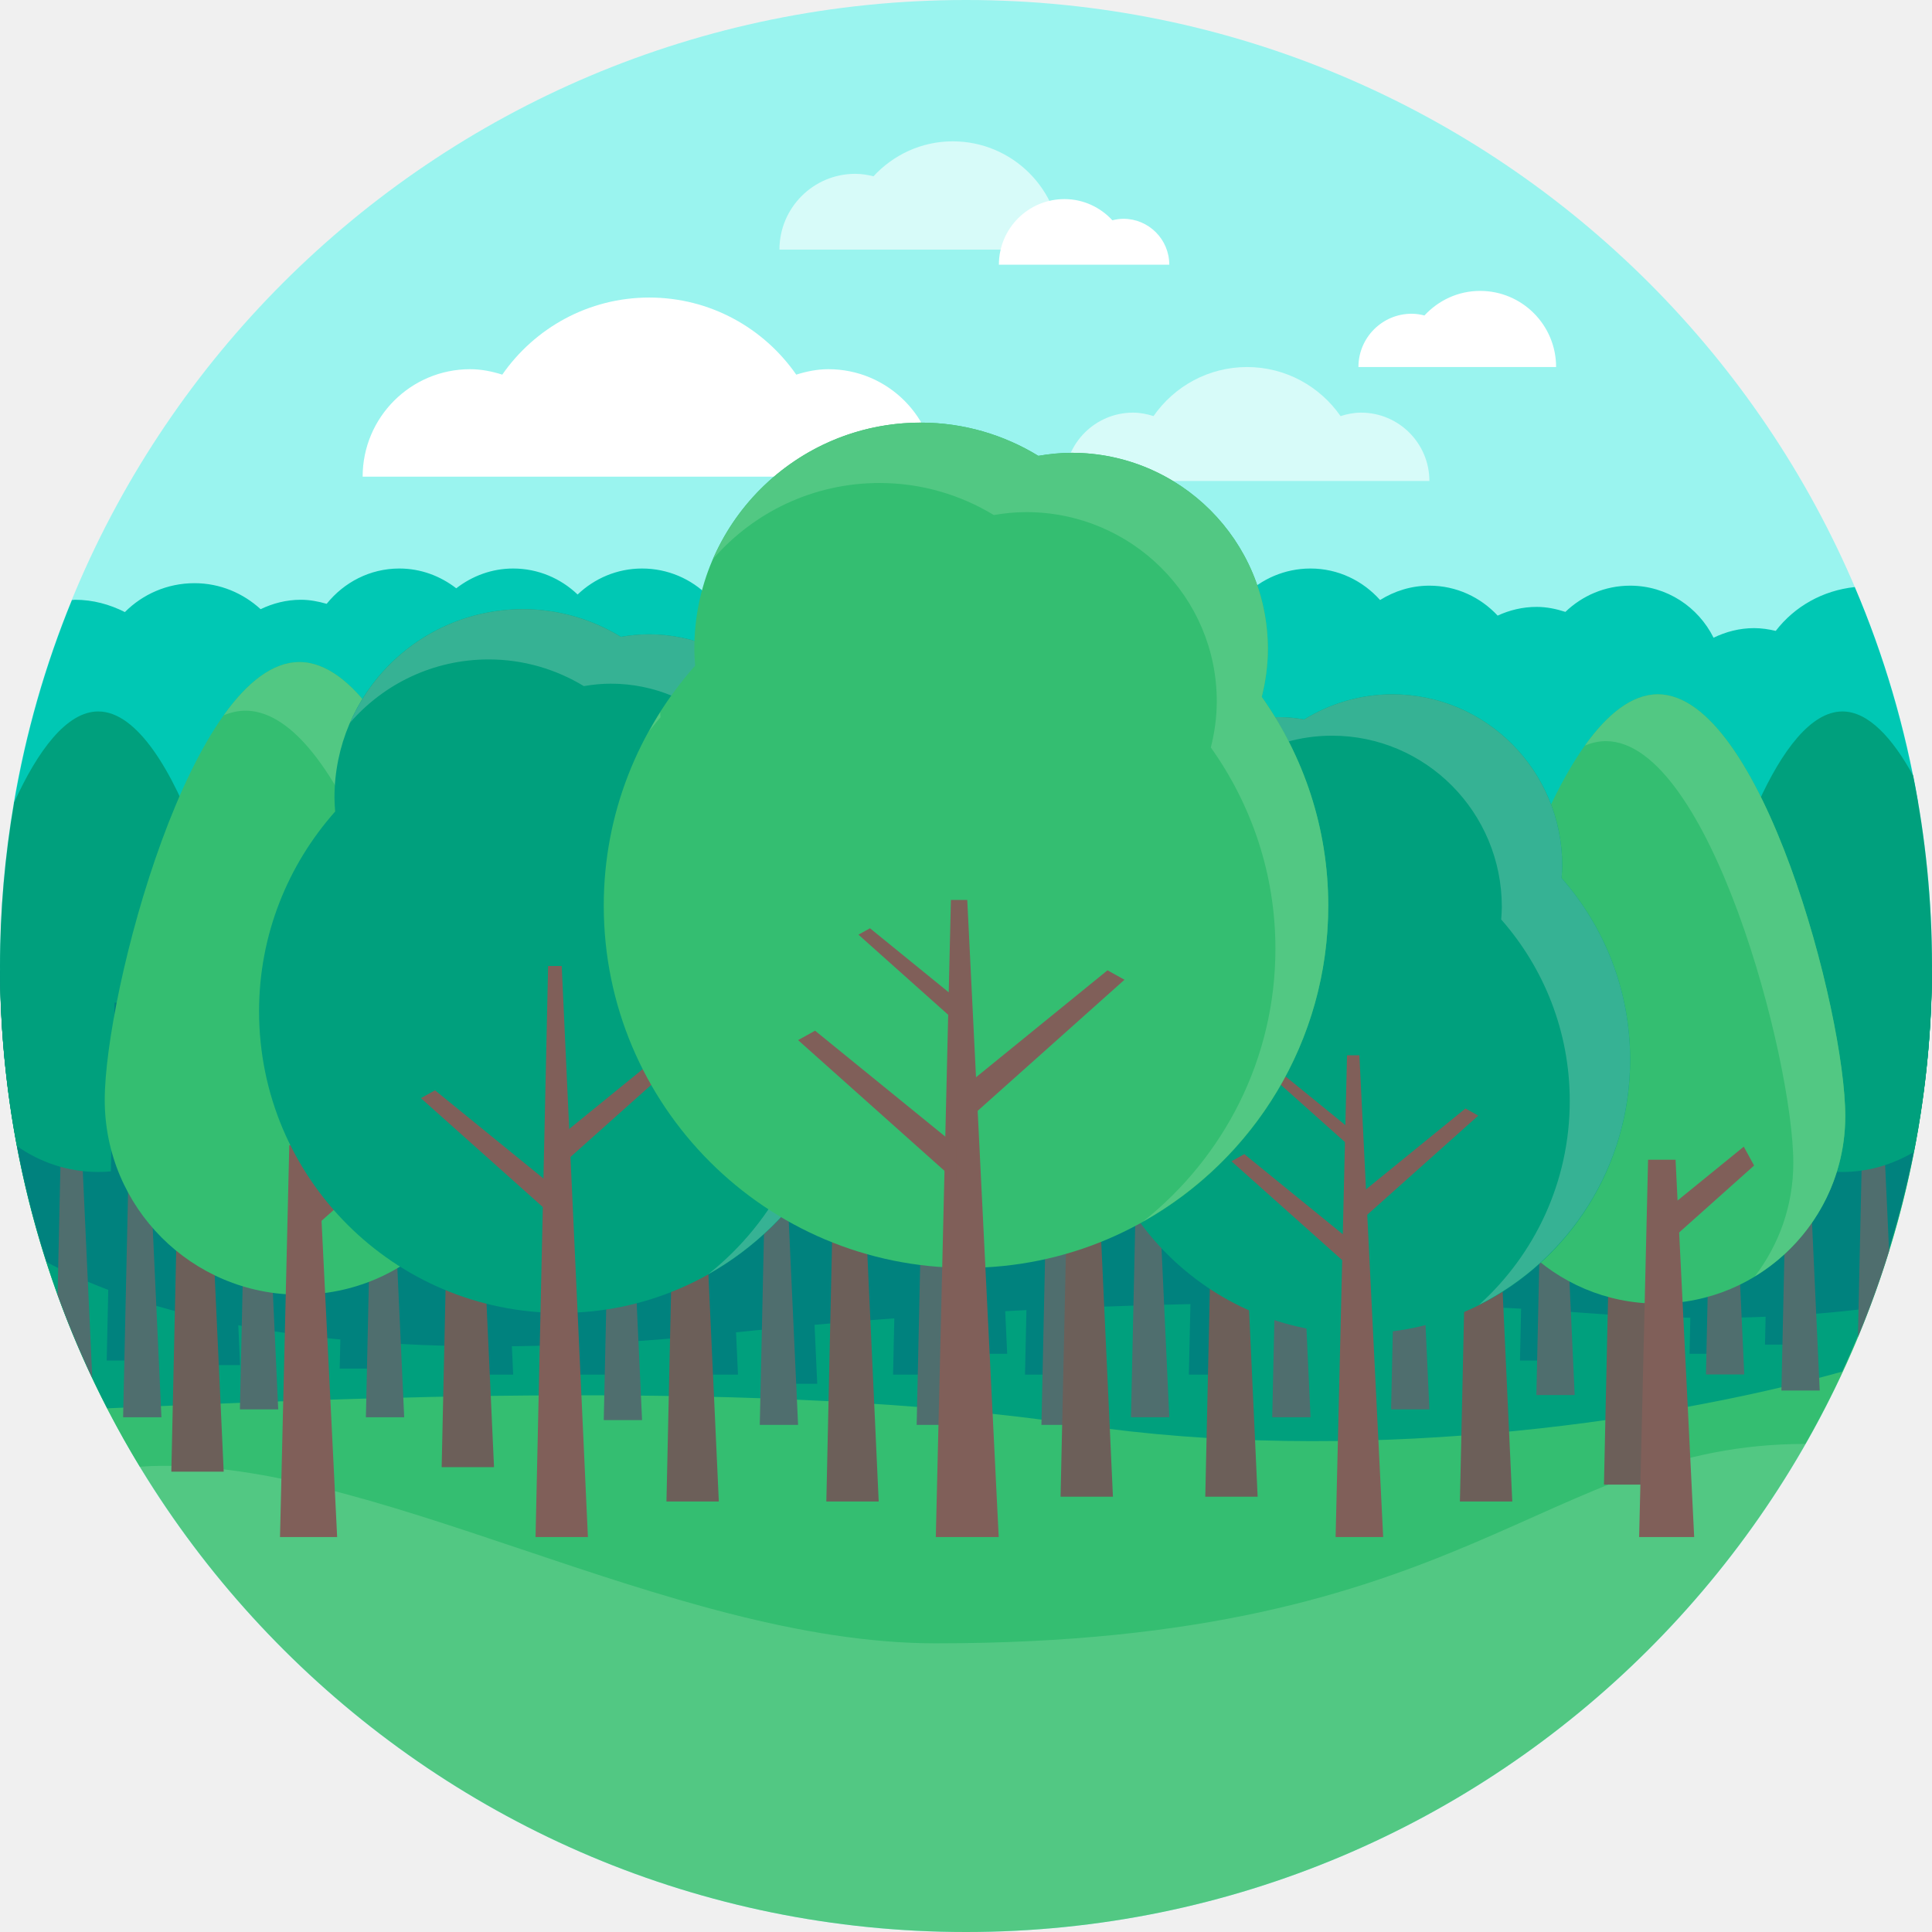
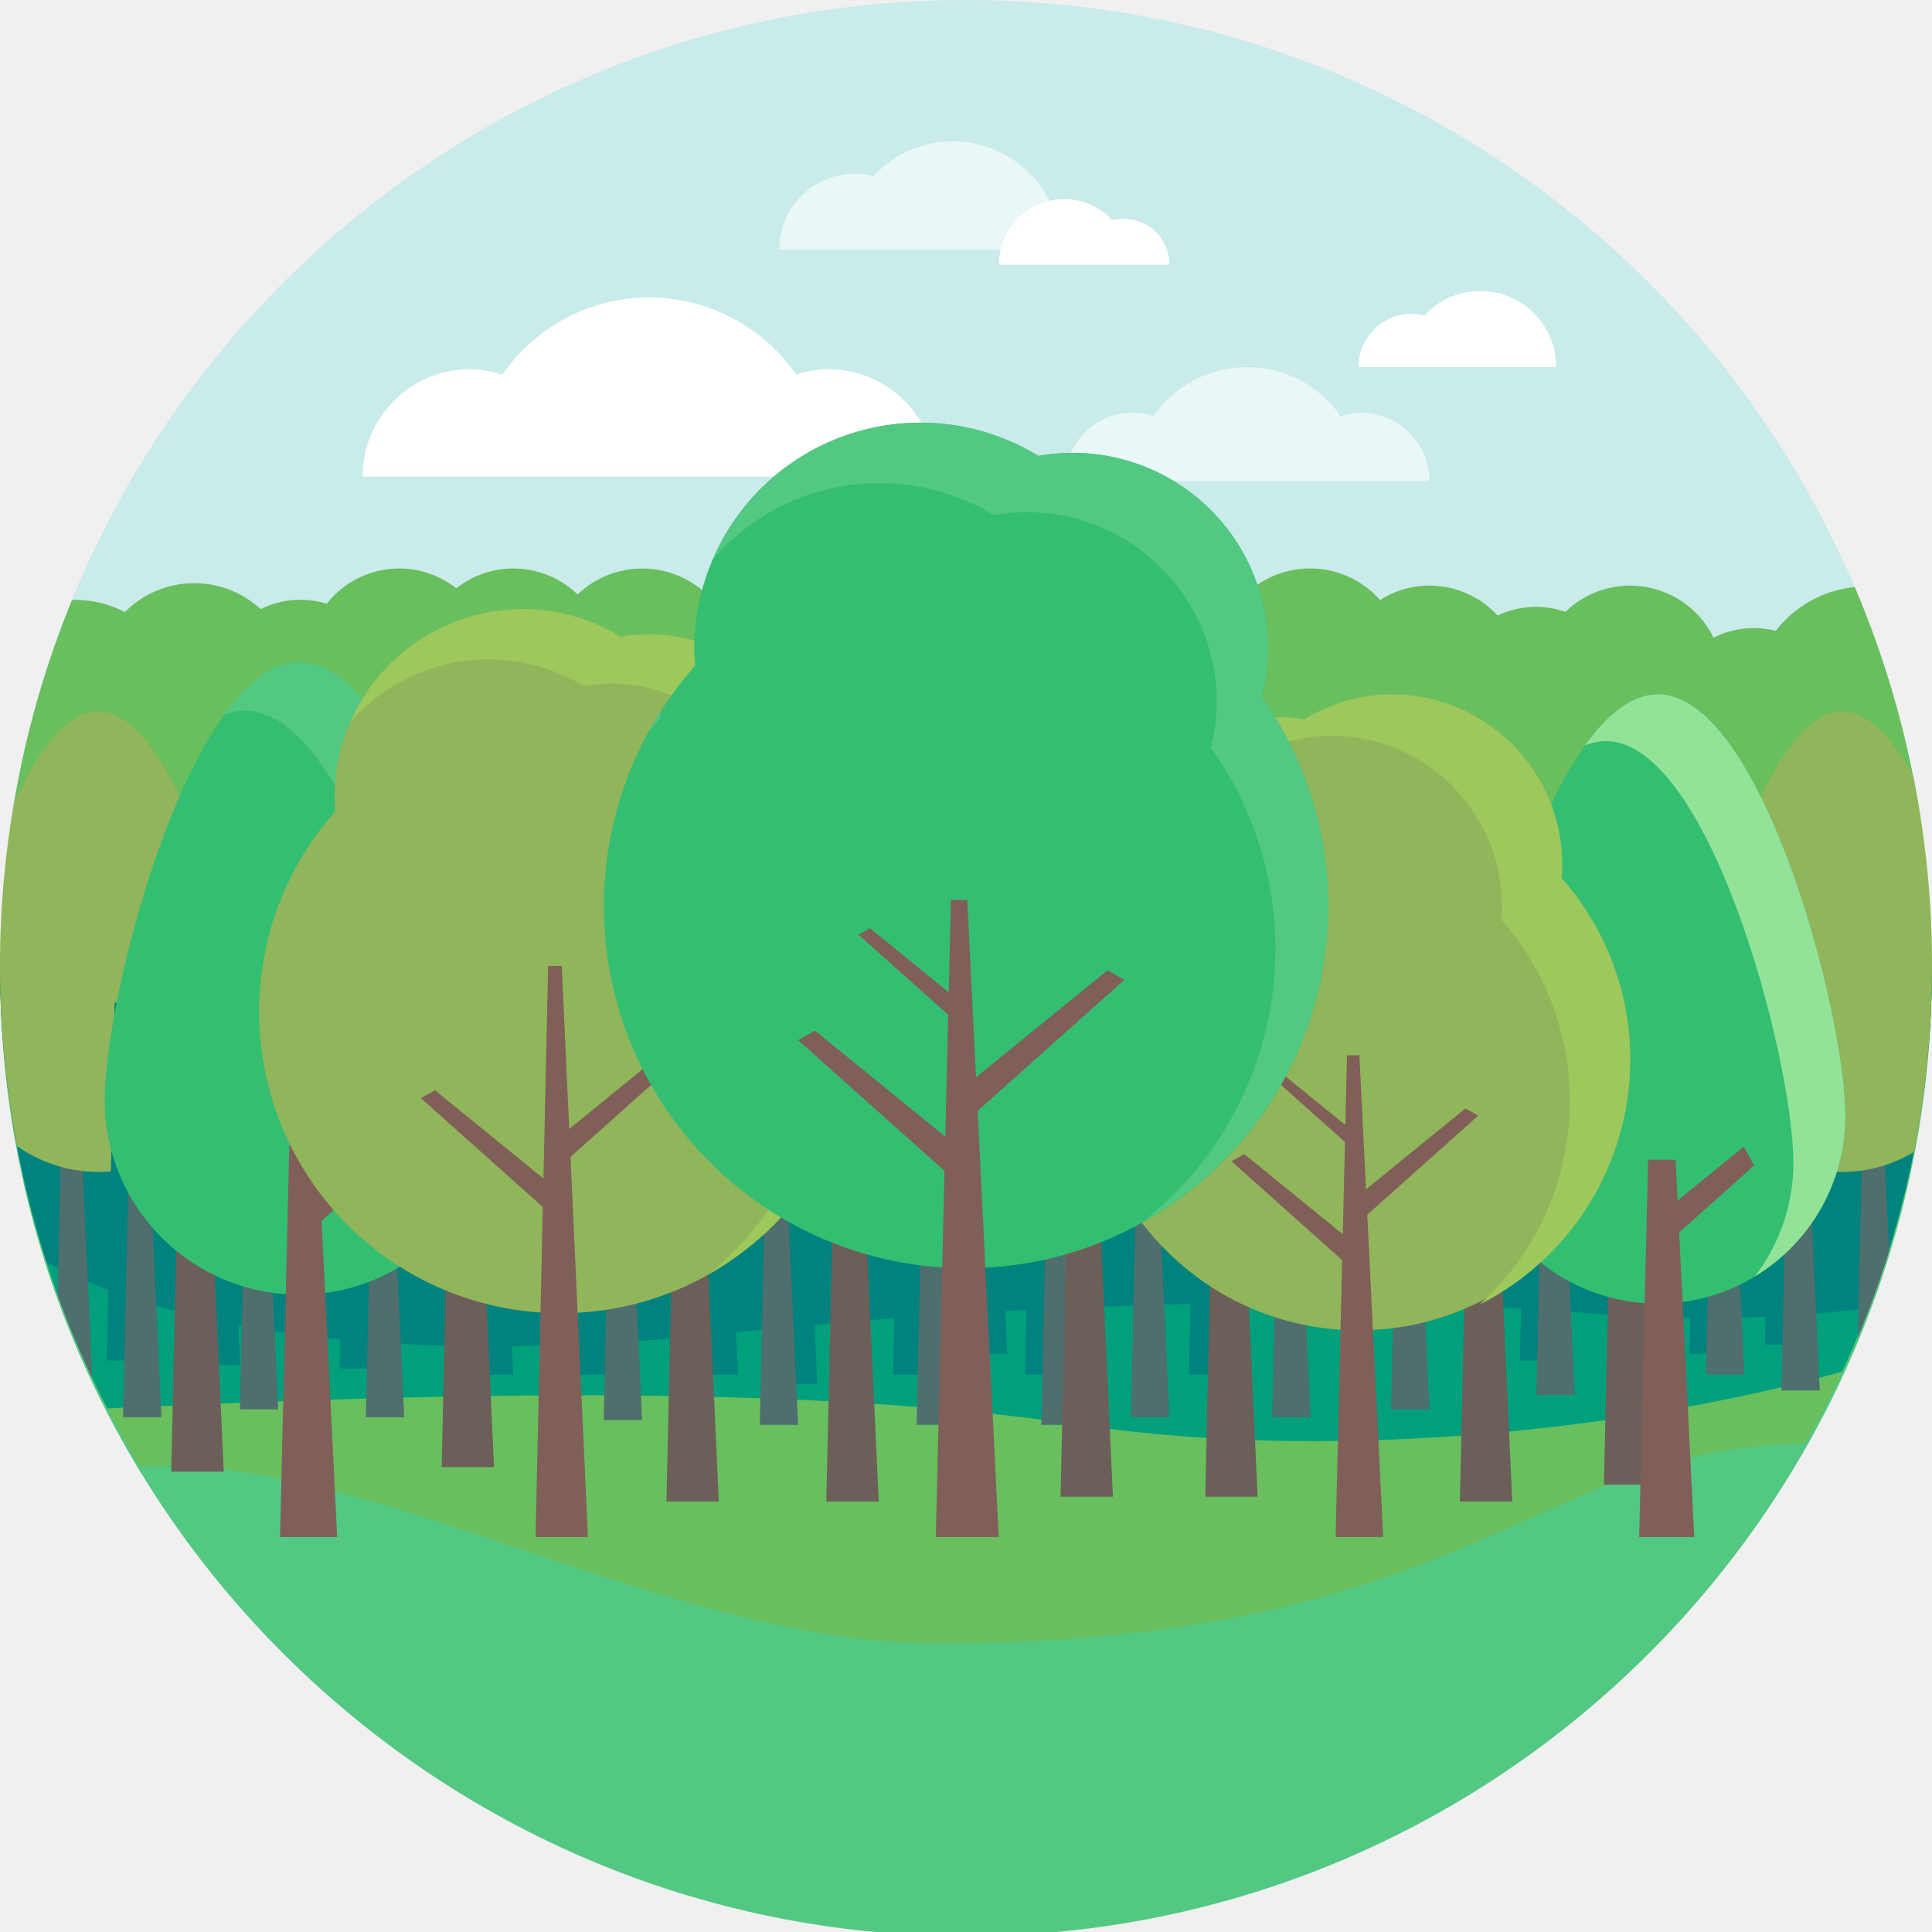
- <svg xmlns="http://www.w3.org/2000/svg" version="1.1" id="Capa_1" x="0px" y="0px" viewBox="0 0 512 512" style="enable-background:new 0 0 512 512;" xml:space="preserve">
-   <g>
-     <g>
-       <circle style="fill:#9AF4EF;" cx="256" cy="256" r="256" />
-     </g>
-     <g>
-       <path style="fill:#00C8B4;" d="M491.532,155.579c-8.513,0.899-15.987,5.164-20.941,11.616c-1.85-0.44-3.754-0.734-5.739-0.734    c-3.865,0-7.478,0.961-10.739,2.539c-4.063-8.146-12.392-13.793-22.113-13.793c-6.671,0-12.699,2.666-17.155,6.951    c-2.42-0.789-4.956-1.324-7.639-1.324c-3.692,0-7.164,0.86-10.313,2.308c-4.526-4.854-10.927-7.935-18.087-7.935    c-4.814,0-9.269,1.431-13.072,3.805c-4.541-5.084-11.075-8.348-18.428-8.348c-13.694,0-24.794,11.101-24.794,24.794    c0,13.693,11.101,24.794,24.794,24.794c4.813,0,9.269-1.431,13.072-3.805c4.541,5.084,11.075,8.348,18.428,8.348    c3.692,0,7.164-0.86,10.313-2.308c4.526,4.854,17.721,26.886,24.882,26.886c6.671,0,5.905-21.617,10.361-25.902    c2.42,0.789,4.956,1.324,7.639,1.324c3.865,0,7.478-0.961,10.739-2.539c4.063,8.146,12.392,13.794,22.113,13.794    c5.263,0,10.123-1.664,14.137-4.46c4.586,2.772,9.904,4.46,15.654,4.46c4.929,0,9.517-1.283,13.634-3.364    C504.882,192.777,499.242,173.637,491.532,155.579z" />
-     </g>
-     <g>
-       <path style="fill:#00C8B4;" d="M170.152,150.663c-6.635,0-12.628,2.643-17.078,6.887c-4.45-4.244-10.443-6.887-17.078-6.887    c-5.704,0-10.893,2.003-15.082,5.24c-4.189-3.237-9.378-5.24-15.082-5.24c-7.825,0-14.718,3.697-19.262,9.358    c-2.188-0.631-4.453-1.077-6.843-1.077c-3.833,0-7.419,0.943-10.659,2.496c-4.635-4.24-10.75-6.891-17.527-6.891    c-7.208,0-13.729,2.928-18.447,7.658c-3.99-2.019-8.435-3.263-13.212-3.263c-0.281,0-0.541,0.075-0.819,0.083    c-7.017,17.126-12.212,35.179-15.389,53.928c4.652,3.076,10.213,4.89,16.208,4.89c9.92,0,27.125,7.517,32.46,0    c2.44,0.756,4.249-4.345,6.938-4.345c4.718,0,1.342-8.185,5.159-10.377c4.223,3.336,9.488,5.41,15.288,5.41    c7.825,0,14.718-3.696,19.262-9.358c2.188,0.631,4.452,1.077,6.843,1.077c5.704,0,10.893-2.003,15.082-5.24    c4.189,3.237,9.378,5.24,15.082,5.24c6.635,0,12.627-2.643,17.077-6.887c4.45,4.244,10.443,6.887,17.078,6.887    c13.694,0,24.794-11.101,24.794-24.794C194.946,161.763,183.846,150.663,170.152,150.663z" />
-     </g>
-     <g>
-       <path style="fill:#52C883;" d="M0.029,257.143C0.648,397.999,114.999,512,256,512s255.352-114.001,255.971-254.857H0.029z" />
-     </g>
-     <g>
-       <path style="fill:#34BE71;" d="M37.069,388.687C96.667,384.571,176.618,435.5,248,435.5c141.801,0,160.667-52.846,230.422-52.846    c21.138-37.049,33.349-79.85,33.549-125.512H0.029C0.24,305.292,13.756,350.294,37.069,388.687z" />
-     </g>
-     <g>
-       <path style="fill:#00A07D;" d="M28.426,373.221c60.968-2.547,173.453-8.104,257.712,4.383    c71.333,10.571,151.195,0.112,202.046-14.107c15.031-32.376,23.62-68.347,23.787-106.354H0.029    C0.212,298.972,10.46,338.412,28.426,373.221z" />
-     </g>
-     <g>
-       <path style="fill:#00827E;" d="M12.364,334.461C51.333,355.42,115.644,361.384,192,353.391    c83.333-8.724,167.366-10.177,228.016-5.45c33.474,2.608,58.983,0.861,75.167-1.227c10.627-27.868,16.649-58,16.788-89.571H0.029    C0.147,284.118,4.504,310.075,12.364,334.461z" />
-     </g>
-     <g>
-       <path style="fill:#4F6E6E;" d="M492.365,354.321c3.1-7.444,5.867-15.06,8.264-22.84l-3.408-74.338h-2.717L492.365,354.321z" />
-     </g>
-     <g>
-       <path style="fill:#4F6E6E;" d="M24.453,365.156l-4.752-103.645h-2.64l-1.796,81.593C17.988,350.628,21.064,357.979,24.453,365.156    z" />
-     </g>
-     <g>
-       <path style="fill:#00A07D;" d="M488.273,188.542c-8.368,0-16.07,10.438-22.313,24.182c-2.398,14.075-3.716,28.518-3.716,43.276    c0,16.324,1.593,32.268,4.514,47.743c6.1,4.283,13.495,6.841,21.515,6.841c6.94,0,13.359-2.013,18.937-5.296    C510.323,289.334,512,272.866,512,256c0-17.284-1.738-34.159-5.003-50.482C501.481,195.511,495.1,188.542,488.273,188.542z" />
-     </g>
-     <g>
-       <path style="fill:#00A07D;" d="M4.514,303.743c6.1,4.283,13.495,6.841,21.515,6.841c20.739,0,37.552-16.813,37.552-37.551    c0-20.739-16.813-84.491-37.552-84.491c-8.368,0-16.07,10.438-22.313,24.182C1.318,226.799,0,241.242,0,256    C0,272.324,1.593,288.268,4.514,303.743z" />
-     </g>
-     <g>
-       <polygon style="fill:#00827E;" points="246.826,364.283 236.674,364.283 239.11,253.571 241.75,253.571   " />
-     </g>
-     <g>
-       <polygon style="fill:#00827E;" points="216.576,366.712 206.424,366.712 208.86,256 211.5,256   " />
-     </g>
-     <g>
-       <polygon style="fill:#00827E;" points="280.334,364.283 271.638,364.283 273.725,269.452 275.986,269.452   " />
-     </g>
-     <g>
-       <polygon style="fill:#00827E;" points="266.911,358.771 258.215,358.771 260.302,263.94 262.563,263.94   " />
-     </g>
-     <g>
-       <polygon style="fill:#00827E;" points="323.759,364.283 315.063,364.283 317.15,269.452 319.411,269.452   " />
-     </g>
-     <g>
-       <polygon style="fill:#00827E;" points="411.501,360.558 402.806,360.558 404.893,265.727 407.153,265.727   " />
-     </g>
-     <g>
-       <polygon style="fill:#00827E;" points="456.441,358.771 447.745,358.771 449.832,263.94 452.093,263.94   " />
-     </g>
-     <g>
-       <polygon style="fill:#00827E;" points="476.441,356.342 467.745,356.342 469.832,261.511 472.093,261.511   " />
-     </g>
-     <g>
-       <polygon style="fill:#00827E;" points="63.63,361.762 54.934,361.762 57.021,266.931 59.282,266.931   " />
-     </g>
-     <g>
-       <polygon style="fill:#00827E;" points="36.973,360.558 28.277,360.558 30.364,265.727 32.625,265.727   " />
-     </g>
-     <g>
-       <polygon style="fill:#00827E;" points="195.571,364.283 185.419,364.283 187.855,253.571 190.495,253.571   " />
-     </g>
-     <g>
-       <polygon style="fill:#00827E;" points="160.879,364.283 150.727,364.283 153.163,253.571 155.803,253.571   " />
-     </g>
-     <g>
-       <polygon style="fill:#00827E;" points="135.997,364.283 125.845,364.283 128.281,253.571 130.921,253.571   " />
-     </g>
-     <g>
-       <polygon style="fill:#00827E;" points="100.177,362.689 90.025,362.689 92.462,251.977 95.101,251.977   " />
-     </g>
-     <g>
-       <polygon style="fill:#4F6E6E;" points="286.138,377.604 275.986,377.604 278.423,266.893 281.062,266.893   " />
-     </g>
-     <g>
-       <polygon style="fill:#4F6E6E;" points="309.873,375.586 299.721,375.586 302.157,264.875 304.797,264.875   " />
-     </g>
-     <g>
-       <polygon style="fill:#4F6E6E;" points="347.305,375.586 337.153,375.586 339.59,264.875 342.229,264.875   " />
-     </g>
-     <g>
-       <polygon style="fill:#4F6E6E;" points="378.805,373.495 368.653,373.495 371.09,262.783 373.729,262.783   " />
-     </g>
-     <g>
-       <polygon style="fill:#4F6E6E;" points="417.305,369.702 407.153,369.702 409.59,258.99 412.229,258.99   " />
-     </g>
-     <g>
-       <polygon style="fill:#4F6E6E;" points="462.245,364.238 452.093,364.238 454.529,253.526 457.169,253.526   " />
-     </g>
-     <g>
-       <polygon style="fill:#4F6E6E;" points="482.245,368.499 472.093,368.499 474.529,257.787 477.169,257.787   " />
-     </g>
-     <g>
-       <polygon style="fill:#4F6E6E;" points="73.732,373.495 63.58,373.495 66.017,262.783 68.656,262.783   " />
-     </g>
-     <g>
-       <polygon style="fill:#4F6E6E;" points="42.777,375.586 32.625,375.586 35.062,264.875 37.701,264.875   " />
-     </g>
-     <g>
-       <polygon style="fill:#6C5F59;" points="190.495,397.915 176.618,397.915 179.948,246.582 183.556,246.582   " />
-     </g>
-     <g>
-       <polygon style="fill:#6C5F59;" points="232.863,397.915 218.986,397.915 222.317,246.582 225.924,246.582   " />
-     </g>
-     <g>
-       <polygon style="fill:#6C5F59;" points="294.939,396.648 281.062,396.648 284.393,245.315 288.001,245.315   " />
-     </g>
-     <g>
-       <polygon style="fill:#6C5F59;" points="333.288,396.648 319.411,396.648 322.741,245.315 326.349,245.315   " />
-     </g>
-     <g>
-       <polygon style="fill:#6C5F59;" points="400.767,397.915 386.89,397.915 390.221,246.582 393.829,246.582   " />
-     </g>
-     <g>
-       <polygon style="fill:#6C5F59;" points="438.938,393.439 425.062,393.439 428.392,242.105 432,242.105   " />
-     </g>
-     <g>
-       <polygon style="fill:#6C5F59;" points="130.921,388.81 117.044,388.81 120.374,237.476 123.982,237.476   " />
-     </g>
-     <g>
-       <polygon style="fill:#4F6E6E;" points="107.116,375.586 96.964,375.586 99.4,264.875 102.04,264.875   " />
-     </g>
-     <g>
-       <polygon style="fill:#4F6E6E;" points="170.152,376.337 160,376.337 162.436,265.626 165.076,265.626   " />
-     </g>
-     <g>
-       <polygon style="fill:#4F6E6E;" points="211.5,377.604 201.348,377.604 203.785,266.893 206.424,266.893   " />
-     </g>
-     <g>
-       <polygon style="fill:#4F6E6E;" points="253.076,377.604 242.924,377.604 245.36,266.893 248,266.893   " />
-     </g>
-     <g>
-       <polygon style="fill:#6C5F59;" points="59.282,390.013 45.405,390.013 48.735,238.679 52.343,238.679   " />
-     </g>
-     <g>
-       <g>
-         <path style="fill:#34BE71;" d="M489.016,295.785c0,27.439-22.243,49.682-49.682,49.682s-49.682-22.243-49.682-49.682     S411.895,184,439.334,184S489.016,268.346,489.016,295.785z" />
-       </g>
-       <g>
-         <polygon style="fill:#805F59;" points="436.758,307.333 434.389,407.333 448.975,407.333 444.04,307.333    " />
-       </g>
-       <g>
-         <polygon style="fill:#805F59;" points="439.334,322.409 462.118,303.877 464.852,308.882 439.334,331.667    " />
-       </g>
-       <g>
-         <path style="fill:#52C883;" d="M439.333,184c-6.852,0-13.379,5.261-19.317,13.58c1.822-0.743,3.671-1.171,5.547-1.171     c27.438,0,49.682,84.346,49.682,111.785c0,11.295-3.813,21.675-10.162,30.021c14.33-8.716,23.933-24.431,23.933-42.43     C489.016,268.346,466.772,184,439.333,184z" />
-       </g>
-     </g>
-     <g>
-       <g>
-         <path style="fill:#34BE71;" d="M130.921,291.518c0,28.488-23.094,51.583-51.583,51.583s-51.583-23.094-51.583-51.583     S50.85,175.457,79.338,175.457S130.921,263.03,130.921,291.518z" />
-       </g>
-       <g>
-         <polygon style="fill:#805F59;" points="76.664,303.508 74.204,407.333 89.349,407.333 84.224,303.508    " />
-       </g>
-       <g>
-         <polygon style="fill:#805F59;" points="79.338,319.16 102.994,299.92 105.833,305.116 79.338,328.772    " />
-       </g>
-       <g>
-         <path style="fill:#52C883;" d="M79.338,175.457c-7.114,0-13.891,5.462-20.056,14.1c1.891-0.772,3.811-1.216,5.759-1.216     c28.488,0,51.583,87.573,51.583,116.061c0,11.727-3.959,22.504-10.551,31.169c14.878-9.05,24.848-25.366,24.848-44.053     C130.921,263.03,107.827,175.457,79.338,175.457z" />
-       </g>
-     </g>
-     <g>
-       <path style="fill:#FFFFFF;" d="M219.536,97.841c-2.989,0-5.813,0.588-8.52,1.442c-8.575-12.327-22.8-20.431-38.954-20.431    s-30.379,8.104-38.954,20.431c-2.707-0.854-5.531-1.442-8.52-1.442c-15.731,0-28.484,12.753-28.484,28.484H248.02    C248.02,110.594,235.267,97.841,219.536,97.841z" />
-     </g>
-     <g style="opacity:0.6;">
-       <path style="fill:#FFFFFF;" d="M360.683,109.351c-1.901,0-3.698,0.374-5.421,0.917c-5.456-7.843-14.506-12.999-24.784-12.999    c-10.278,0-19.328,5.156-24.783,12.999c-1.722-0.543-3.519-0.917-5.421-0.917c-10.009,0-18.122,8.114-18.122,18.122h96.653    C378.805,117.465,370.692,109.351,360.683,109.351z" />
-     </g>
-     <g>
-       <g>
-         <path style="fill:#00A07D;" d="M301.218,238.964c-0.766-3.075-1.217-6.276-1.217-9.591c0-21.717,17.461-39.323,39-39.323     c2.262,0,4.465,0.236,6.621,0.609C352.441,186.462,360.426,184,369,184c24.853,0,45,20.314,45,45.372     c0,1.124-0.087,2.227-0.167,3.33C425.101,245.516,432,262.323,432,280.795c0,40.093-32.235,72.596-72,72.596     s-72-32.503-72-72.596C288.001,265.203,292.921,250.794,301.218,238.964z" />
-       </g>
-       <g>
-         <g>
-           <polygon style="fill:#805F59;" points="366.554,407.333 353.951,407.333 356.975,279.66 360.252,279.66     " />
+ <svg xmlns="http://www.w3.org/2000/svg" id="trees" viewBox="0 0 110.334 110.334">
+   <defs>
+     <style>
+       .cls-1 {
+         fill: #c9ebe9;
+       }
+ 
+       .cls-2 {
+         fill: #69be5d;
+       }
+ 
+       .cls-3 {
+         fill: #52c883;
+       }
+ 
+       .cls-4 {
+         fill: #00a07d;
+       }
+ 
+       .cls-5 {
+         fill: #00827e;
+       }
+ 
+       .cls-6 {
+         fill: #4f6e6e;
+       }
+ 
+       .cls-7 {
+         fill: #91b55a;
+       }
+ 
+       .cls-8 {
+         fill: #6c5f59;
+       }
+ 
+       .cls-9 {
+         fill: #34be71;
+       }
+ 
+       .cls-10 {
+         fill: #805f59;
+       }
+ 
+       .cls-11 {
+         fill: #92e398;
+       }
+ 
+       .cls-12 {
+         fill: #fff;
+       }
+ 
+       .cls-13 {
+         opacity: 0.6;
+       }
+ 
+       .cls-14 {
+         fill: #9dc85c;
+       }
+     </style>
+   </defs>
+   <g id="Group_1" data-name="Group 1" transform="translate(0)">
+     <circle id="Ellipse_3" data-name="Ellipse 3" class="cls-1" cx="55.167" cy="55.167" r="55.167" />
+   </g>
+   <g id="Group_2" data-name="Group 2" transform="translate(69.5 32.468)">
+     <path id="Path_1" data-name="Path 1" class="cls-2" d="M358.935,151.723a6.523,6.523,0,0,0-4.513,2.5,5.079,5.079,0,0,0-3.551.389,5.308,5.308,0,0,0-8.462-1.474,5.073,5.073,0,0,0-3.869.212,5.278,5.278,0,0,0-6.715-.89,5.343,5.343,0,1,0-1.154,8.067,5.26,5.26,0,0,0,6.194,1.3c.975,1.046,3.819,5.794,5.362,5.794,1.438,0,1.272-4.658,2.233-5.582a5.051,5.051,0,0,0,3.96-.262,5.307,5.307,0,0,0,7.812,2.011,6.361,6.361,0,0,0,6.311.236A54.772,54.772,0,0,0,358.935,151.723Z" transform="translate(-322.512 -150.664)" />
+   </g>
+   <g id="Group_3" data-name="Group 3" transform="translate(0.792 32.467)">
+     <path id="Path_2" data-name="Path 2" class="cls-2" d="M39.549,150.663a5.315,5.315,0,0,0-3.68,1.484,5.276,5.276,0,0,0-6.93-.355,5.264,5.264,0,0,0-7.4.887,5.024,5.024,0,0,0-3.772.306,5.58,5.58,0,0,0-7.752.165,6.277,6.277,0,0,0-2.847-.7c-.061,0-.117.016-.176.018a54.761,54.761,0,0,0-3.316,11.621,6.31,6.31,0,0,0,3.493,1.054c2.138,0,5.845,1.62,7,0,.526.163.916-.936,1.5-.936,1.017,0,.289-1.764,1.112-2.236a5.262,5.262,0,0,0,7.445-.851,5.1,5.1,0,0,0,4.725-.9,5.276,5.276,0,0,0,6.93-.355,5.339,5.339,0,1,0,3.68-9.2Z" transform="translate(-3.674 -150.663)" />
+   </g>
+   <g id="Group_4" data-name="Group 4" transform="translate(0.006 55.413)">
+     <path id="Path_3" data-name="Path 3" class="cls-3" d="M.029,257.143a55.161,55.161,0,0,0,110.322,0Z" transform="translate(-0.029 -257.143)" />
+   </g>
+   <g id="Group_5" data-name="Group 5" transform="translate(0.006 55.413)">
+     <path id="Path_4" data-name="Path 4" class="cls-2" d="M8.011,285.489c12.843-.887,30.072,10.088,45.455,10.088,30.558,0,34.623-11.388,49.655-11.388a54.894,54.894,0,0,0,7.23-27.047H.029A54.907,54.907,0,0,0,8.011,285.489Z" transform="translate(-0.029 -257.142)" />
+   </g>
+   <g id="Group_6" data-name="Group 6" transform="translate(0.006 55.413)">
+     <path id="Path_5" data-name="Path 5" class="cls-4" d="M6.148,282.157c13.138-.549,37.378-1.746,55.536.945,15.372,2.278,32.582.024,43.54-3.04a54.844,54.844,0,0,0,5.126-22.919H.029A54.907,54.907,0,0,0,6.148,282.157Z" transform="translate(-0.029 -257.143)" />
+   </g>
+   <g id="Group_7" data-name="Group 7" transform="translate(0.006 55.413)">
+     <path id="Path_6" data-name="Path 6" class="cls-5" d="M2.687,273.8c8.4,4.517,22.256,5.8,38.711,4.079,17.958-1.88,36.067-2.193,49.137-1.174a79.368,79.368,0,0,0,16.2-.264,54.711,54.711,0,0,0,3.618-19.3H.029A55,55,0,0,0,2.687,273.8Z" transform="translate(-0.029 -257.143)" />
+   </g>
+   <g id="Group_8" data-name="Group 8" transform="translate(106.103 55.413)">
+     <path id="Path_7" data-name="Path 7" class="cls-6" d="M492.365,278.085q1-2.406,1.781-4.922l-.734-16.02h-.586Z" transform="translate(-492.365 -257.143)" />
+   </g>
+   <g id="Group_9" data-name="Group 9" transform="translate(3.29 56.355)">
+     <path id="Path_8" data-name="Path 8" class="cls-6" d="M17.245,283.846l-1.024-22.335h-.569l-.387,17.583Q16.145,281.526,17.245,283.846Z" transform="translate(-15.265 -261.511)" />
+   </g>
+   <g id="Group_10" data-name="Group 10" transform="translate(99.612 40.63)">
+     <path id="Path_9" data-name="Path 9" class="cls-7" d="M467.853,188.542c-1.8,0-3.463,2.249-4.808,5.211a54.8,54.8,0,0,0,.172,19.614,7.952,7.952,0,0,0,8.717.333,55.294,55.294,0,0,0-.046-21.5C470.7,190.044,469.324,188.542,467.853,188.542Z" transform="translate(-462.244 -188.542)" />
+   </g>
+   <g id="Group_11" data-name="Group 11" transform="translate(0 40.63)">
+     <path id="Path_10" data-name="Path 10" class="cls-7" d="M.973,213.367A8.077,8.077,0,0,0,13.7,206.75c0-4.469-3.623-18.207-8.092-18.207-1.8,0-3.463,2.249-4.808,5.211a54.8,54.8,0,0,0,.172,19.614Z" transform="translate(0 -188.542)" />
+   </g>
+   <g id="Group_12" data-name="Group 12" transform="translate(51.002 54.644)">
+     <path id="Path_11" data-name="Path 11" class="cls-5" d="M238.862,277.429h-2.188l.525-23.858h.569Z" transform="translate(-236.674 -253.571)" />
+   </g>
+   <g id="Group_13" data-name="Group 13" transform="translate(44.484 55.167)">
+     <path id="Path_12" data-name="Path 12" class="cls-5" d="M208.612,279.858h-2.188L206.949,256h.569Z" transform="translate(-206.424 -256)" />
+   </g>
+   <g id="Group_14" data-name="Group 14" transform="translate(58.537 58.066)">
+     <path id="Path_13" data-name="Path 13" class="cls-5" d="M273.512,289.888h-1.874l.45-20.436h.487Z" transform="translate(-271.638 -269.452)" />
+   </g>
+   <g id="Group_15" data-name="Group 15" transform="translate(55.644 56.878)">
+     <path id="Path_14" data-name="Path 14" class="cls-5" d="M260.089,284.376h-1.874l.45-20.436h.487Z" transform="translate(-258.215 -263.94)" />
+   </g>
+   <g id="Group_16" data-name="Group 16" transform="translate(67.895 58.066)">
+     <path id="Path_15" data-name="Path 15" class="cls-5" d="M316.937,289.888h-1.874l.45-20.436H316Z" transform="translate(-315.063 -269.452)" />
+   </g>
+   <g id="Group_17" data-name="Group 17" transform="translate(86.803 57.263)">
+     <path id="Path_16" data-name="Path 16" class="cls-5" d="M404.68,286.163h-1.874l.45-20.436h.487Z" transform="translate(-402.806 -265.727)" />
+   </g>
+   <g id="Group_18" data-name="Group 18" transform="translate(96.487 56.878)">
+     <path id="Path_17" data-name="Path 17" class="cls-5" d="M449.619,284.376h-1.874l.45-20.436h.487Z" transform="translate(-447.745 -263.94)" />
+   </g>
+   <g id="Group_19" data-name="Group 19" transform="translate(100.797 56.355)">
+     <path id="Path_18" data-name="Path 18" class="cls-5" d="M469.619,281.947h-1.874l.45-20.436h.487Z" transform="translate(-467.745 -261.511)" />
+   </g>
+   <g id="Group_20" data-name="Group 20" transform="translate(11.838 57.523)">
+     <path id="Path_19" data-name="Path 19" class="cls-5" d="M56.808,287.367H54.934l.45-20.436h.487Z" transform="translate(-54.934 -266.931)" />
+   </g>
+   <g id="Group_21" data-name="Group 21" transform="translate(6.094 57.263)">
+     <path id="Path_20" data-name="Path 20" class="cls-5" d="M30.151,286.163H28.277l.45-20.436h.487Z" transform="translate(-28.277 -265.727)" />
+   </g>
+   <g id="Group_22" data-name="Group 22" transform="translate(39.957 54.644)">
+     <path id="Path_21" data-name="Path 21" class="cls-5" d="M187.607,277.429h-2.188l.525-23.858h.569Z" transform="translate(-185.419 -253.571)" />
+   </g>
+   <g id="Group_23" data-name="Group 23" transform="translate(32.481 54.644)">
+     <path id="Path_22" data-name="Path 22" class="cls-5" d="M152.915,277.429h-2.188l.525-23.858h.569Z" transform="translate(-150.727 -253.571)" />
+   </g>
+   <g id="Group_24" data-name="Group 24" transform="translate(27.119 54.644)">
+     <path id="Path_23" data-name="Path 23" class="cls-5" d="M128.033,277.429h-2.188l.525-23.858h.569Z" transform="translate(-125.845 -253.571)" />
+   </g>
+   <g id="Group_25" data-name="Group 25" transform="translate(19.4 54.3)">
+     <path id="Path_24" data-name="Path 24" class="cls-5" d="M92.213,275.835H90.025l.525-23.858h.569Z" transform="translate(-90.025 -251.977)" />
+   </g>
+   <g id="Group_26" data-name="Group 26" transform="translate(59.474 57.514)">
+     <path id="Path_25" data-name="Path 25" class="cls-6" d="M278.174,290.751h-2.188l.525-23.858h.569Z" transform="translate(-275.986 -266.893)" />
+   </g>
+   <g id="Group_27" data-name="Group 27" transform="translate(64.589 57.08)">
+     <path id="Path_26" data-name="Path 26" class="cls-6" d="M301.909,288.733h-2.188l.525-23.858h.569Z" transform="translate(-299.721 -264.875)" />
+   </g>
+   <g id="Group_28" data-name="Group 28" transform="translate(72.655 57.08)">
+     <path id="Path_27" data-name="Path 27" class="cls-6" d="M339.341,288.733h-2.188l.525-23.858h.569Z" transform="translate(-337.153 -264.875)" />
+   </g>
+   <g id="Group_29" data-name="Group 29" transform="translate(79.443 56.629)">
+     <path id="Path_28" data-name="Path 28" class="cls-6" d="M370.841,286.641h-2.188l.525-23.858h.569Z" transform="translate(-368.653 -262.783)" />
+   </g>
+   <g id="Group_30" data-name="Group 30" transform="translate(87.74 55.811)">
+     <path id="Path_29" data-name="Path 29" class="cls-6" d="M409.341,282.848h-2.188l.525-23.858h.569Z" transform="translate(-407.153 -258.99)" />
+   </g>
+   <g id="Group_31" data-name="Group 31" transform="translate(97.424 54.634)">
+     <path id="Path_30" data-name="Path 30" class="cls-6" d="M454.281,277.384h-2.188l.525-23.858h.569Z" transform="translate(-452.093 -253.526)" />
+   </g>
+   <g id="Group_32" data-name="Group 32" transform="translate(101.734 55.552)">
+     <path id="Path_31" data-name="Path 31" class="cls-6" d="M474.281,281.645h-2.188l.525-23.858h.569Z" transform="translate(-472.093 -257.787)" />
+   </g>
+   <g id="Group_33" data-name="Group 33" transform="translate(13.701 56.629)">
+     <path id="Path_32" data-name="Path 32" class="cls-6" d="M65.768,286.641H63.58l.525-23.858h.569Z" transform="translate(-63.58 -262.783)" />
+   </g>
+   <g id="Group_34" data-name="Group 34" transform="translate(7.031 57.08)">
+     <path id="Path_33" data-name="Path 33" class="cls-6" d="M34.813,288.733H32.625l.525-23.858h.569Z" transform="translate(-32.625 -264.875)" />
+   </g>
+   <g id="Group_35" data-name="Group 35" transform="translate(38.061 53.138)">
+     <path id="Path_34" data-name="Path 34" class="cls-8" d="M179.608,279.194h-2.99l.718-32.612h.778Z" transform="translate(-176.618 -246.582)" />
+   </g>
+   <g id="Group_36" data-name="Group 36" transform="translate(47.191 53.138)">
+     <path id="Path_35" data-name="Path 35" class="cls-8" d="M221.976,279.194h-2.99l.718-32.612h.777Z" transform="translate(-218.986 -246.582)" />
+   </g>
+   <g id="Group_37" data-name="Group 37" transform="translate(60.568 52.864)">
+     <path id="Path_36" data-name="Path 36" class="cls-8" d="M284.052,277.927h-2.99l.718-32.612h.778Z" transform="translate(-281.062 -245.315)" />
+   </g>
+   <g id="Group_38" data-name="Group 38" transform="translate(68.832 52.864)">
+     <path id="Path_37" data-name="Path 37" class="cls-8" d="M322.4,277.927h-2.99l.718-32.612h.778Z" transform="translate(-319.411 -245.315)" />
+   </g>
+   <g id="Group_39" data-name="Group 39" transform="translate(83.373 53.138)">
+     <path id="Path_38" data-name="Path 38" class="cls-8" d="M389.88,279.194h-2.99l.718-32.612h.777Z" transform="translate(-386.89 -246.582)" />
+   </g>
+   <g id="Group_40" data-name="Group 40" transform="translate(91.599 52.173)">
+     <path id="Path_39" data-name="Path 39" class="cls-8" d="M428.052,274.717h-2.99l.718-32.612h.777Z" transform="translate(-425.062 -242.105)" />
+   </g>
+   <g id="Group_41" data-name="Group 41" transform="translate(25.223 51.175)">
+     <path id="Path_40" data-name="Path 40" class="cls-8" d="M120.034,270.088h-2.99l.718-32.612h.778Z" transform="translate(-117.044 -237.476)" />
+   </g>
+   <g id="Group_42" data-name="Group 42" transform="translate(20.895 57.08)">
+     <path id="Path_41" data-name="Path 41" class="cls-6" d="M99.152,288.733H96.964l.525-23.858h.569Z" transform="translate(-96.964 -264.875)" />
+   </g>
+   <g id="Group_43" data-name="Group 43" transform="translate(34.479 57.241)">
+     <path id="Path_42" data-name="Path 42" class="cls-6" d="M162.188,289.484H160l.525-23.858h.569Z" transform="translate(-160 -265.626)" />
+   </g>
+   <g id="Group_44" data-name="Group 44" transform="translate(43.39 57.514)">
+     <path id="Path_43" data-name="Path 43" class="cls-6" d="M203.536,290.751h-2.188l.525-23.858h.569Z" transform="translate(-201.348 -266.893)" />
+   </g>
+   <g id="Group_45" data-name="Group 45" transform="translate(52.349 57.514)">
+     <path id="Path_44" data-name="Path 44" class="cls-6" d="M245.112,290.751h-2.188l.525-23.858h.569Z" transform="translate(-242.924 -266.893)" />
+   </g>
+   <g id="Group_46" data-name="Group 46" transform="translate(9.785 51.434)">
+     <path id="Path_45" data-name="Path 45" class="cls-8" d="M48.4,271.291H45.4l.718-32.612H46.9Z" transform="translate(-45.405 -238.679)" />
+   </g>
+   <g id="Group_51" data-name="Group 51" transform="translate(83.969 39.651)">
+     <g id="Group_47" data-name="Group 47">
+       <path id="Path_46" data-name="Path 46" class="cls-9" d="M411.065,208.089a10.706,10.706,0,1,1-21.413,0c0-5.913,4.793-24.089,10.706-24.089S411.065,202.176,411.065,208.089Z" transform="translate(-389.652 -184)" />
+     </g>
+     <g id="Group_48" data-name="Group 48" transform="translate(9.641 26.578)">
+       <path id="Path_47" data-name="Path 47" class="cls-10" d="M434.9,307.333l-.51,21.55h3.143l-1.063-21.55Z" transform="translate(-434.389 -307.333)" />
+     </g>
+     <g id="Group_49" data-name="Group 49" transform="translate(10.706 25.833)">
+       <path id="Path_48" data-name="Path 48" class="cls-10" d="M439.334,307.871l4.91-3.994.589,1.079-5.5,4.91Z" transform="translate(-439.334 -303.877)" />
+     </g>
+     <g id="Group_50" data-name="Group 50" transform="translate(6.543)">
+       <path id="Path_49" data-name="Path 49" class="cls-11" d="M424.179,184c-1.477,0-2.883,1.134-4.163,2.926a3.157,3.157,0,0,1,1.2-.252c5.913,0,10.706,18.176,10.706,24.089a10.646,10.646,0,0,1-2.19,6.469,10.689,10.689,0,0,0,5.157-9.143C434.885,202.176,430.092,184,424.179,184Z" transform="translate(-420.016 -184)" />
+     </g>
+   </g>
+   <g id="Group_56" data-name="Group 56" transform="translate(5.981 37.81)">
+     <g id="Group_52" data-name="Group 52">
+       <path id="Path_50" data-name="Path 50" class="cls-9" d="M49.987,200.468a11.116,11.116,0,1,1-22.232,0c0-6.139,4.977-25.011,11.116-25.011S49.987,194.329,49.987,200.468Z" transform="translate(-27.755 -175.457)" />
+     </g>
+     <g id="Group_53" data-name="Group 53" transform="translate(10.01 27.595)">
+       <path id="Path_51" data-name="Path 51" class="cls-10" d="M74.734,303.508l-.53,22.374h3.264l-1.1-22.374Z" transform="translate(-74.204 -303.508)" />
+     </g>
+     <g id="Group_54" data-name="Group 54" transform="translate(11.116 26.821)">
+       <path id="Path_52" data-name="Path 52" class="cls-10" d="M79.338,304.066l5.1-4.146.612,1.12-5.71,5.1Z" transform="translate(-79.338 -299.92)" />
+     </g>
+     <g id="Group_55" data-name="Group 55" transform="translate(6.794)">
+       <path id="Path_53" data-name="Path 53" class="cls-3" d="M63.6,175.457c-1.533,0-2.993,1.177-4.322,3.038a3.274,3.274,0,0,1,1.241-.262c6.139,0,11.116,18.872,11.116,25.011a11.053,11.053,0,0,1-2.274,6.717,11.1,11.1,0,0,0,5.355-9.493C74.72,194.329,69.743,175.457,63.6,175.457Z" transform="translate(-59.282 -175.457)" />
+     </g>
+   </g>
+   <g id="Group_57" data-name="Group 57" transform="translate(20.71 16.992)">
+     <path id="Path_54" data-name="Path 54" class="cls-12" d="M122.7,82.944a6.068,6.068,0,0,0-1.836.311,10.2,10.2,0,0,0-16.789,0,6.068,6.068,0,0,0-1.836-.311A6.138,6.138,0,0,0,96.1,89.082h32.737A6.138,6.138,0,0,0,122.7,82.944Z" transform="translate(-96.104 -78.852)" />
+   </g>
+   <g id="Group_58" data-name="Group 58" class="cls-13" transform="translate(60.803 20.961)">
+     <path id="Path_55" data-name="Path 55" class="cls-12" d="M299.075,99.873a3.865,3.865,0,0,0-1.168.2,6.492,6.492,0,0,0-10.682,0,3.863,3.863,0,0,0-1.168-.2,3.905,3.905,0,0,0-3.905,3.905H302.98A3.905,3.905,0,0,0,299.075,99.873Z" transform="translate(-282.152 -97.269)" />
+   </g>
+   <g id="Group_66" data-name="Group 66" transform="translate(62.063 39.651)">
+     <g id="Group_59" data-name="Group 59">
+       <path id="Path_56" data-name="Path 56" class="cls-7" d="M290.848,195.845a8.529,8.529,0,0,1-.262-2.067,8.439,8.439,0,0,1,8.4-8.474,8.347,8.347,0,0,1,1.427.131A9.576,9.576,0,0,1,305.455,184a9.738,9.738,0,0,1,9.7,9.777c0,.242-.019.48-.036.718a15.518,15.518,0,1,1-24.268,1.349Z" transform="translate(-288 -184)" />
+     </g>
+     <g id="Group_64" data-name="Group 64" transform="translate(8.264 20.614)">
+       <g id="Group_60" data-name="Group 60" transform="translate(5.948)">
+         <path id="Path_57" data-name="Path 57" class="cls-10" d="M356.667,307.173h-2.716l.652-27.513h.706Z" transform="translate(-353.951 -279.66)" />
+       </g>
+       <g id="Group_61" data-name="Group 61" transform="translate(0 5.645)">
+         <path id="Path_58" data-name="Path 58" class="cls-10" d="M333.193,310.827l-6.111-4.97-.733.408,6.844,6.111Z" transform="translate(-326.349 -305.857)" />
+       </g>
+       <g id="Group_62" data-name="Group 62" transform="translate(2.607 1.222)">
+         <path id="Path_59" data-name="Path 59" class="cls-10" d="M343.092,288.7l-4.147-3.373-.5.276,4.644,4.147Z" transform="translate(-338.448 -285.332)" />
+       </g>
+       <g id="Group_63" data-name="Group 63" transform="translate(7.252 3.038)">
+         <path id="Path_60" data-name="Path 60" class="cls-10" d="M360,298.728l6.111-4.97.733.408L360,300.276Z" transform="translate(-360 -293.758)" />
+       </g>
+     </g>
+     <g id="Group_65" data-name="Group 65" transform="translate(4.713)">
+       <path id="Path_61" data-name="Path 61" class="cls-14" d="M332.275,194.5c.017-.238.036-.475.036-.718a9.738,9.738,0,0,0-9.7-9.778,9.577,9.577,0,0,0-5.038,1.435,8.188,8.188,0,0,0-7.7,2.759,8.267,8.267,0,0,1,2.829-.528,8.368,8.368,0,0,1,1.427.131,9.579,9.579,0,0,1,5.038-1.435,9.738,9.738,0,0,1,9.7,9.778c0,.242-.019.48-.036.718a15.676,15.676,0,0,1-1.254,22,15.676,15.676,0,0,0,4.7-24.361Z" transform="translate(-309.872 -184)" />
+     </g>
+   </g>
+   <g id="Group_74" data-name="Group 74" transform="translate(14.795 34.789)">
+     <g id="Group_67" data-name="Group 67">
+       <path id="Path_62" data-name="Path 62" class="cls-7" d="M99.943,174.476A9.286,9.286,0,0,0,89.32,163.015,10.749,10.749,0,0,0,72.961,172.2c0,.267.021.528.04.79a17.222,17.222,0,1,0,26.942,1.485Z" transform="translate(-68.655 -161.435)" />
+     </g>
+     <g id="Group_69" data-name="Group 69" transform="translate(5.196)">
+       <g id="Group_68" data-name="Group 68">
+         <path id="Path_63" data-name="Path 63" class="cls-14" d="M118.858,174.476a9.286,9.286,0,0,0-10.623-11.461,10.741,10.741,0,0,0-15.469,4.9,10.471,10.471,0,0,1,13.352-2.09,9.14,9.14,0,0,1,1.539-.139,9.03,9.03,0,0,1,9.063,9,8.925,8.925,0,0,1-.283,2.194,16.485,16.485,0,0,1-3.217,22.536,17.192,17.192,0,0,0,5.639-24.941Z" transform="translate(-92.766 -161.435)" />
+       </g>
+     </g>
+     <g id="Group_73" data-name="Group 73" transform="translate(9.241 20.378)">
+       <g id="Group_70" data-name="Group 70" transform="translate(6.549)">
+         <path id="Path_64" data-name="Path 64" class="cls-10" d="M144.916,288.612h-2.99L142.644,256h.778Z" transform="translate(-141.926 -256)" />
+       </g>
+       <g id="Group_71" data-name="Group 71" transform="translate(0 7.099)">
+         <path id="Path_65" data-name="Path 65" class="cls-10" d="M119.072,294.417l-6.728-5.473-.807.449,7.536,6.728Z" transform="translate(-111.536 -288.944)" />
+       </g>
+       <g id="Group_72" data-name="Group 72" transform="translate(7.984 4.228)">
+         <path id="Path_66" data-name="Path 66" class="cls-10" d="M148.587,281.095l6.728-5.473.807.449-7.536,6.728Z" transform="translate(-148.587 -275.622)" />
+       </g>
+     </g>
+   </g>
+   <g id="Group_86" data-name="Group 86" transform="translate(34.479 24.136)">
+     <g id="Group_75" data-name="Group 75">
+       <path id="Path_67" data-name="Path 67" class="cls-9" d="M197.578,127.663A11.152,11.152,0,0,0,184.819,113.9a12.91,12.91,0,0,0-19.647,11.032c0,.32.025.634.048.949a20.684,20.684,0,1,0,32.358,1.784Z" transform="translate(-160 -112)" />
+     </g>
+     <g id="Group_80" data-name="Group 80" transform="translate(2.599)">
+       <g id="Group_77" data-name="Group 77" transform="translate(3.641)">
+         <g id="Group_76" data-name="Group 76">
+           <path id="Path_68" data-name="Path 68" class="cls-3" d="M220.3,127.663A11.152,11.152,0,0,0,207.537,113.9a12.9,12.9,0,0,0-18.579,5.891,12.576,12.576,0,0,1,16.036-2.511,10.991,10.991,0,0,1,1.848-.167,10.846,10.846,0,0,1,10.885,10.806,10.707,10.707,0,0,1-.34,2.636,19.8,19.8,0,0,1-3.864,27.067,20.649,20.649,0,0,0,6.772-29.956Z" transform="translate(-188.958 -112)" />
        </g>
-         <g>
-           <polygon style="fill:#805F59;" points="358.11,328.922 329.752,305.857 326.349,307.748 358.11,336.106     " />
+       </g>
+       <g id="Group_79" data-name="Group 79" transform="translate(0 16.546)">
+         <g id="Group_78" data-name="Group 78">
+           <path id="Path_69" data-name="Path 69" class="cls-3" d="M172.7,189.065c-.007-.095-.008-.191-.014-.286-.221.348-.424.706-.625,1.067C172.273,189.584,172.477,189.316,172.7,189.065Z" transform="translate(-172.062 -188.779)" />
        </g>
-         <g>
-           <polygon style="fill:#805F59;" points="360,300.983 340.758,285.332 338.448,286.615 360,305.857     " />
-         </g>
-         <g>
-           <polygon style="fill:#805F59;" points="360,316.822 388.358,293.758 391.761,295.649 360,324.006     " />
-         </g>
-       </g>
-       <g>
-         <path style="fill:#36B294;" d="M413.833,232.703c0.08-1.104,0.167-2.206,0.167-3.33C414,204.314,393.853,184,369,184     c-8.574,0-16.559,2.461-23.379,6.658c-2.156-0.373-4.359-0.609-6.621-0.609c-11.646,0-21.982,5.252-29.128,13.413     c4.12-1.493,8.498-2.448,13.127-2.448c2.262,0,4.465,0.236,6.621,0.608c6.82-4.196,14.805-6.658,23.379-6.658     c24.853,0,45,20.314,45,45.373c0,1.125-0.086,2.227-0.167,3.33C409.101,256.48,416,273.288,416,291.759     c0,21.468-9.297,40.699-23.988,53.99C415.691,333.86,432,309.277,432,280.794C432,262.323,425.102,245.516,413.833,232.703z" />
-       </g>
-     </g>
-     <g>
-       <g>
-         <path style="fill:#00A07D;" d="M213.844,221.952c0.85-3.386,1.351-6.911,1.351-10.56c0-23.912-19.384-43.296-43.296-43.296     c-2.511,0-4.957,0.26-7.35,0.67c-7.571-4.62-16.436-7.331-25.954-7.331c-27.59,0-49.957,22.366-49.957,49.957     c0,1.238,0.096,2.451,0.185,3.667c-12.509,14.108-20.168,32.613-20.168,52.951c0,44.144,35.786,79.931,79.931,79.931     s79.931-35.786,79.931-79.931C228.517,250.843,223.055,234.978,213.844,221.952z" />
-       </g>
-       <g>
-         <g>
-           <path style="fill:#36B294;" d="M213.844,221.952c0.85-3.386,1.351-6.911,1.351-10.56c0-23.912-19.384-43.296-43.296-43.296      c-2.511,0-4.957,0.26-7.35,0.67c-7.571-4.62-16.436-7.331-25.954-7.331c-20.527,0-38.144,12.39-45.829,30.091      c8.899-10.253,22.045-16.769,36.748-16.769c9.246,0,17.856,2.614,25.21,7.069c2.325-0.396,4.701-0.646,7.14-0.646      c23.227,0,42.056,18.692,42.056,41.749c0,3.519-0.487,6.918-1.313,10.183c8.947,12.56,14.253,27.858,14.253,44.412      c0,24.358-11.411,46.041-29.183,60.166c24.358-13.696,40.84-39.747,40.84-69.681      C228.517,250.843,223.055,234.978,213.844,221.952z" />
-         </g>
-       </g>
-       <g>
-         <g>
-           <polygon style="fill:#805F59;" points="155.803,407.333 141.926,407.333 145.256,256 148.864,256     " />
-         </g>
-         <g>
-           <polygon style="fill:#805F59;" points="146.505,314.339 115.282,288.944 111.536,291.026 146.505,322.248     " />
-         </g>
-         <g>
-           <polygon style="fill:#805F59;" points="148.587,301.017 179.81,275.622 183.556,277.704 148.587,308.927     " />
-         </g>
-       </g>
-     </g>
-     <g>
-       <g>
-         <path style="fill:#34BE71;" d="M334.377,184.683c1.021-4.066,1.623-8.3,1.623-12.683c0-28.719-23.281-52-52-52     c-3.016,0-5.953,0.312-8.828,0.805C266.079,115.255,255.432,112,244,112c-33.137,0-60,26.863-60,60     c0,1.487,0.116,2.944,0.222,4.404C169.198,193.348,160,215.574,160,240c0,53.019,42.98,96,96,96s96-42.981,96-96     C352,219.381,345.44,200.328,334.377,184.683z" />
-       </g>
-       <g>
-         <g>
-           <g>
-             <path style="fill:#52C883;" d="M334.377,184.683c1.021-4.066,1.623-8.3,1.623-12.683c0-28.719-23.281-52-52-52       c-3.016,0-5.953,0.312-8.828,0.805C266.079,115.255,255.432,112,244,112c-24.654,0-45.813,14.881-55.042,36.141       C199.646,135.827,215.436,128,233.094,128c11.104,0,21.446,3.139,30.279,8.49c2.793-0.475,5.646-0.776,8.575-0.776       c27.896,0,50.511,22.45,50.511,50.143c0,4.227-0.584,8.309-1.577,12.23C331.628,213.173,338,231.546,338,251.428       c0,29.255-13.706,55.297-35.05,72.262C332.205,307.241,352,275.952,352,240C352,219.381,345.44,200.328,334.377,184.683z" />
-           </g>
-         </g>
-         <g>
-           <g>
-             <path style="fill:#52C883;" d="M175.028,190.104c-0.032-0.439-0.037-0.885-0.067-1.325c-1.025,1.613-1.969,3.277-2.899,4.952       C173.043,192.516,173.988,191.269,175.028,190.104z" />
-           </g>
-         </g>
-       </g>
-       <g>
-         <g>
-           <polygon style="fill:#805F59;" points="264.667,407.333 248,407.333 252,238.5 256.333,238.5     " />
-         </g>
-         <g>
-           <polygon style="fill:#805F59;" points="253.5,303.643 216,273.143 211.5,275.643 253.5,313.143     " />
-         </g>
-         <g>
-           <polygon style="fill:#805F59;" points="256,266.696 230.554,246 227.5,247.696 256,273.143     " />
-         </g>
-         <g>
-           <polygon style="fill:#805F59;" points="256,287.643 293.5,257.143 298,259.643 256,297.143     " />
-         </g>
-       </g>
-     </g>
-     <g style="opacity:0.6;">
-       <path style="fill:#FFFFFF;" d="M206.559,66.155c0-11.096,8.995-20.091,20.091-20.091c1.675,0,3.276,0.265,4.831,0.651    c5.242-5.661,12.675-9.261,21-9.261c15.851,0,28.701,12.85,28.701,28.701H206.559z" />
-     </g>
-     <g>
-       <path style="fill:#FFFFFF;" d="M309.871,70.155c0-6.724-5.443-12.175-12.157-12.175c-1.013,0-1.982,0.161-2.923,0.394    c-3.172-3.431-7.67-5.613-12.708-5.613c-9.592,0-17.368,7.787-17.368,17.393H309.871z" />
-     </g>
-     <g>
-       <path style="fill:#FFFFFF;" d="M360,97.269c0-7.801,6.315-14.125,14.104-14.125c1.176,0,2.3,0.186,3.391,0.458    c3.68-3.98,8.898-6.511,14.742-6.511c11.128,0,20.148,9.034,20.148,20.178H360z" />
-     </g>
-   </g>
-   <g>
- </g>
-   <g>
- </g>
-   <g>
- </g>
-   <g>
- </g>
-   <g>
- </g>
-   <g>
- </g>
-   <g>
- </g>
-   <g>
- </g>
-   <g>
- </g>
-   <g>
- </g>
-   <g>
- </g>
-   <g>
- </g>
-   <g>
- </g>
-   <g>
- </g>
-   <g>
- </g>
+       </g>
+     </g>
+     <g id="Group_85" data-name="Group 85" transform="translate(11.098 27.26)">
+       <g id="Group_81" data-name="Group 81" transform="translate(7.866)">
+         <path id="Path_70" data-name="Path 70" class="cls-10" d="M251.592,274.883H248l.862-36.383h.934Z" transform="translate(-248 -238.5)" />
+       </g>
+       <g id="Group_82" data-name="Group 82" transform="translate(0 7.465)">
+         <path id="Path_71" data-name="Path 71" class="cls-10" d="M220.551,279.716l-8.081-6.573-.97.539,9.051,8.081Z" transform="translate(-211.5 -273.143)" />
+       </g>
+       <g id="Group_83" data-name="Group 83" transform="translate(3.448 1.616)">
+         <path id="Path_72" data-name="Path 72" class="cls-10" d="M233.642,250.46,228.158,246l-.658.365,6.142,5.484Z" transform="translate(-227.5 -246)" />
+       </g>
+       <g id="Group_84" data-name="Group 84" transform="translate(9.59 4.017)">
+         <path id="Path_73" data-name="Path 73" class="cls-10" d="M256,263.716l8.081-6.573.97.539L256,265.763Z" transform="translate(-256 -257.143)" />
+       </g>
+     </g>
+   </g>
+   <g id="Group_87" data-name="Group 87" class="cls-13" transform="translate(44.513 8.071)">
+     <path id="Path_74" data-name="Path 74" class="cls-12" d="M206.559,43.639a4.283,4.283,0,0,1,5.371-4.189,6.168,6.168,0,0,1,10.71,4.189Z" transform="translate(-206.559 -37.454)" />
+   </g>
+   <g id="Group_88" data-name="Group 88" transform="translate(57.045 11.37)">
+     <path id="Path_75" data-name="Path 75" class="cls-12" d="M274.446,56.509a2.591,2.591,0,0,0-3.25-2.539,3.731,3.731,0,0,0-6.481,2.539h9.731Z" transform="translate(-264.715 -52.761)" />
+   </g>
+   <g id="Group_89" data-name="Group 89" transform="translate(77.579 16.613)">
+     <path id="Path_76" data-name="Path 76" class="cls-12" d="M360,81.439a3.042,3.042,0,0,1,3.039-3.044,3,3,0,0,1,.731.1,4.328,4.328,0,0,1,7.519,2.945Z" transform="translate(-360 -77.091)" />
+   </g>
</svg>
